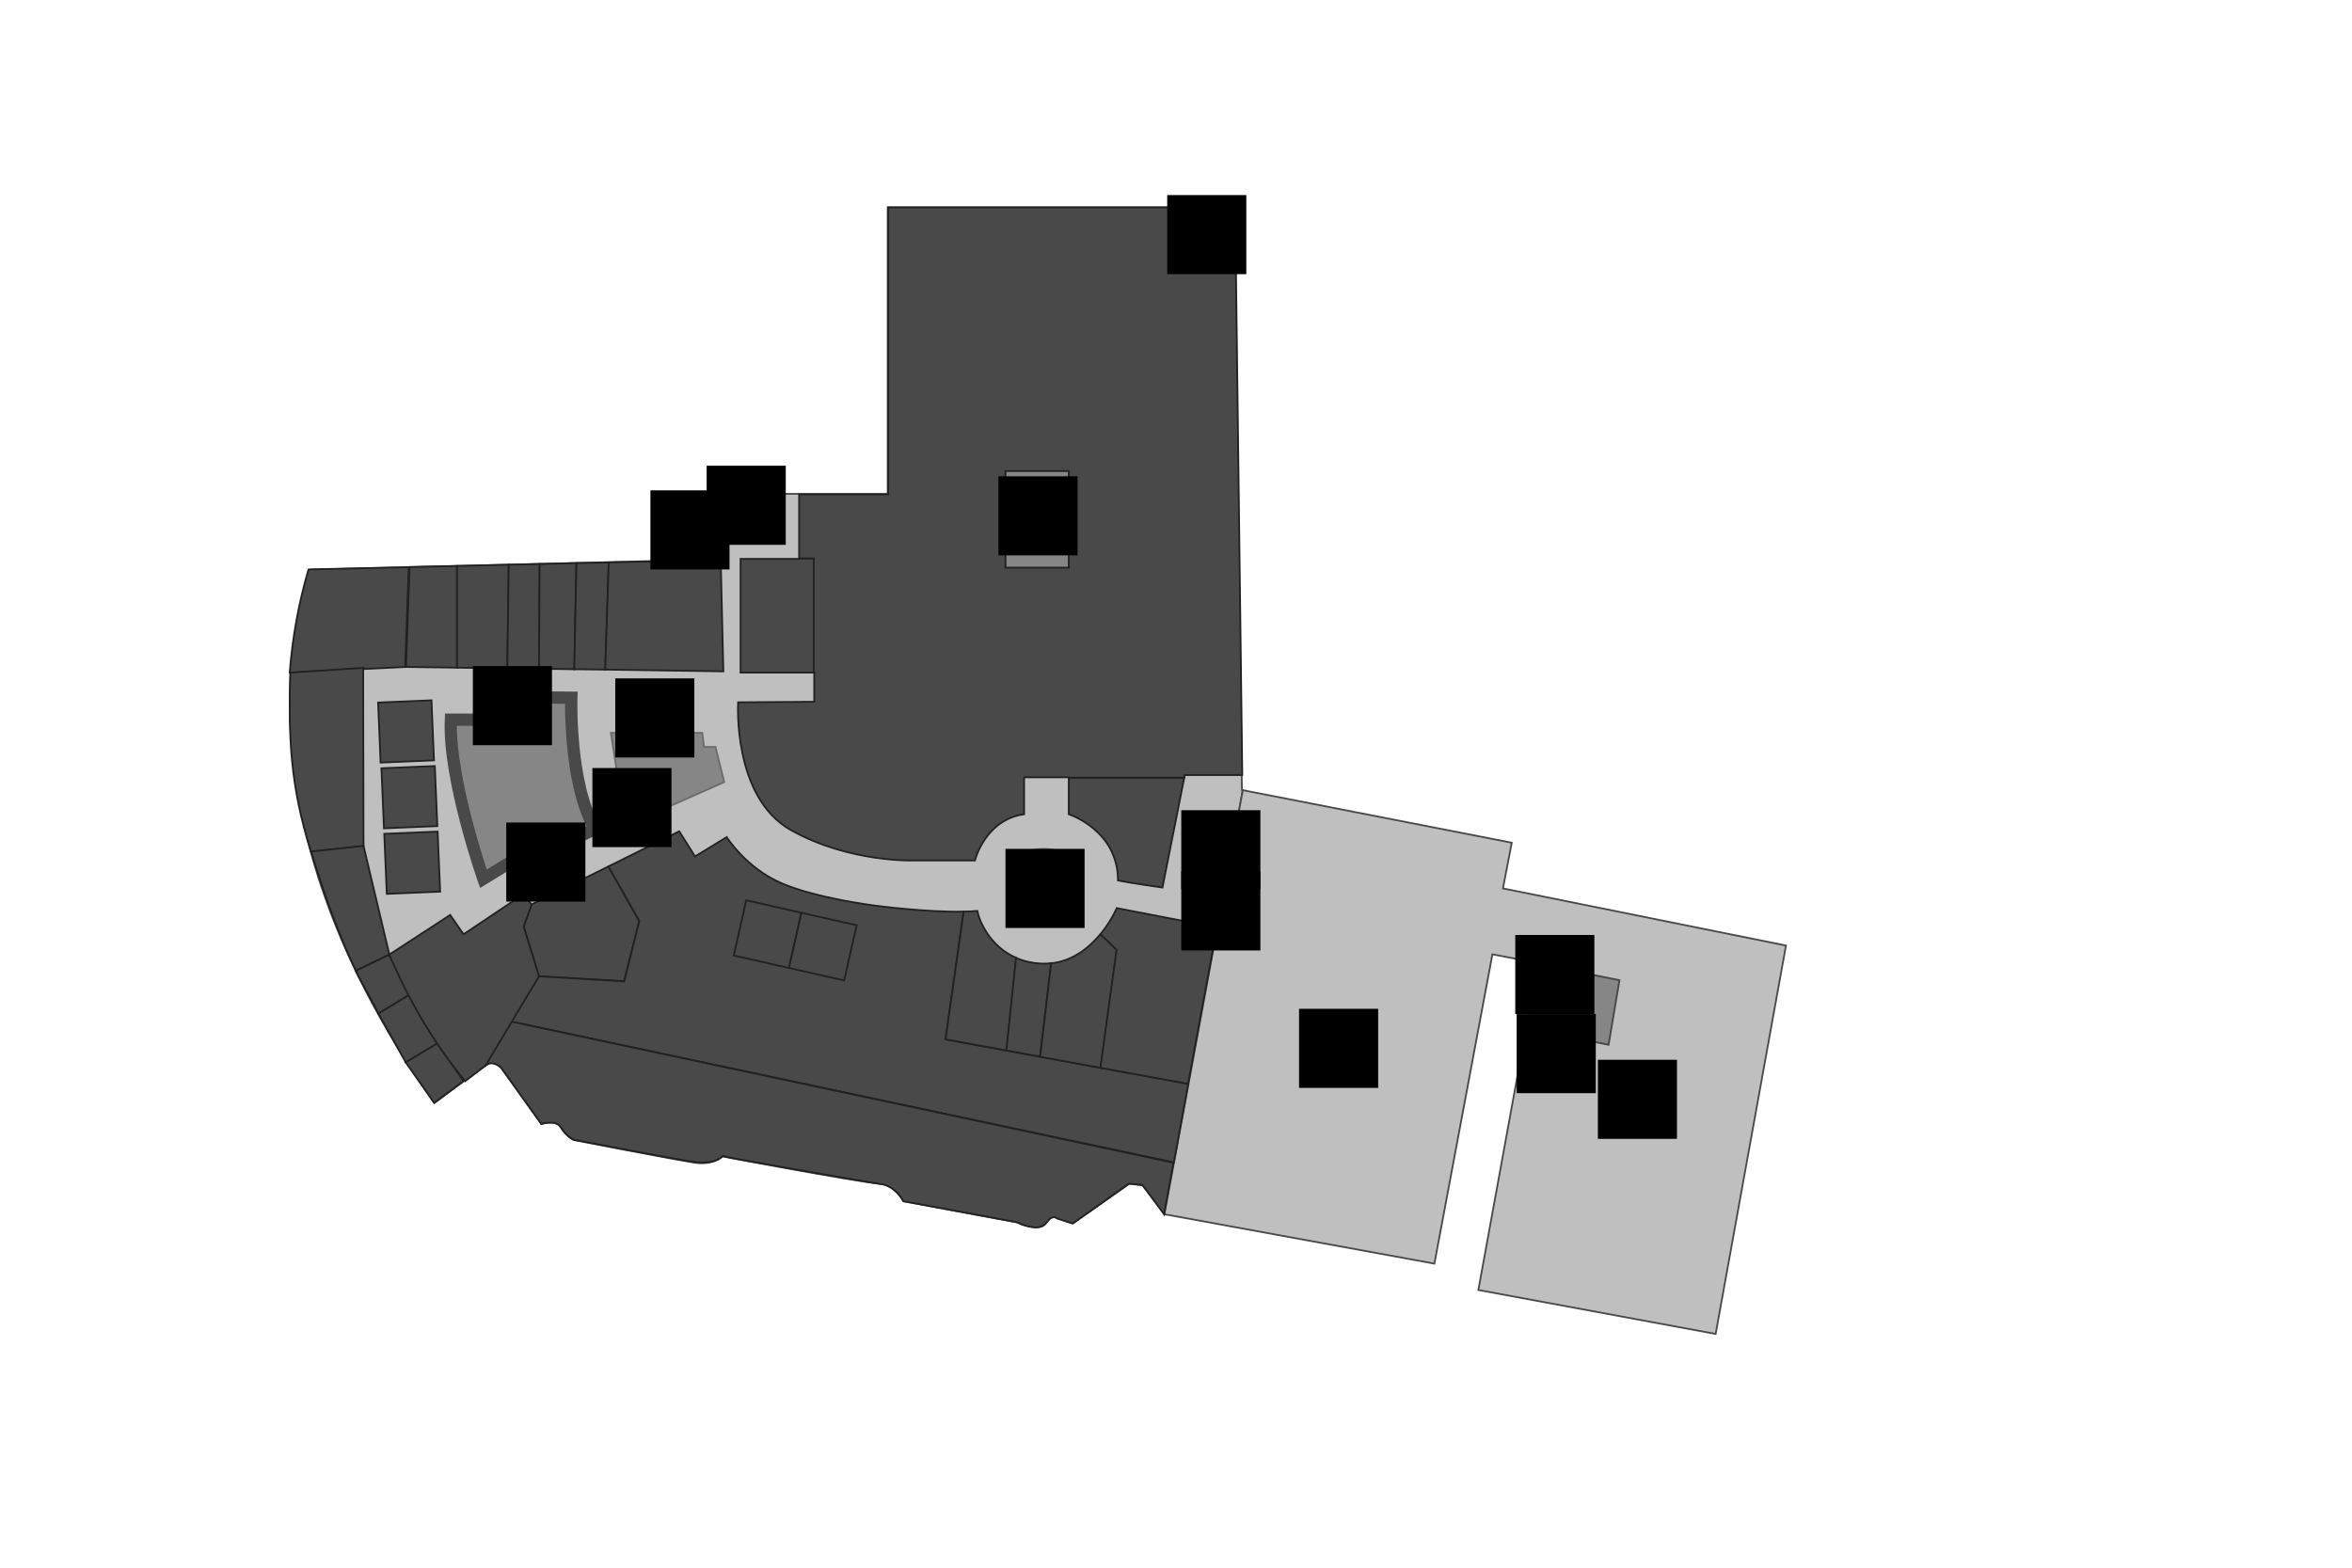
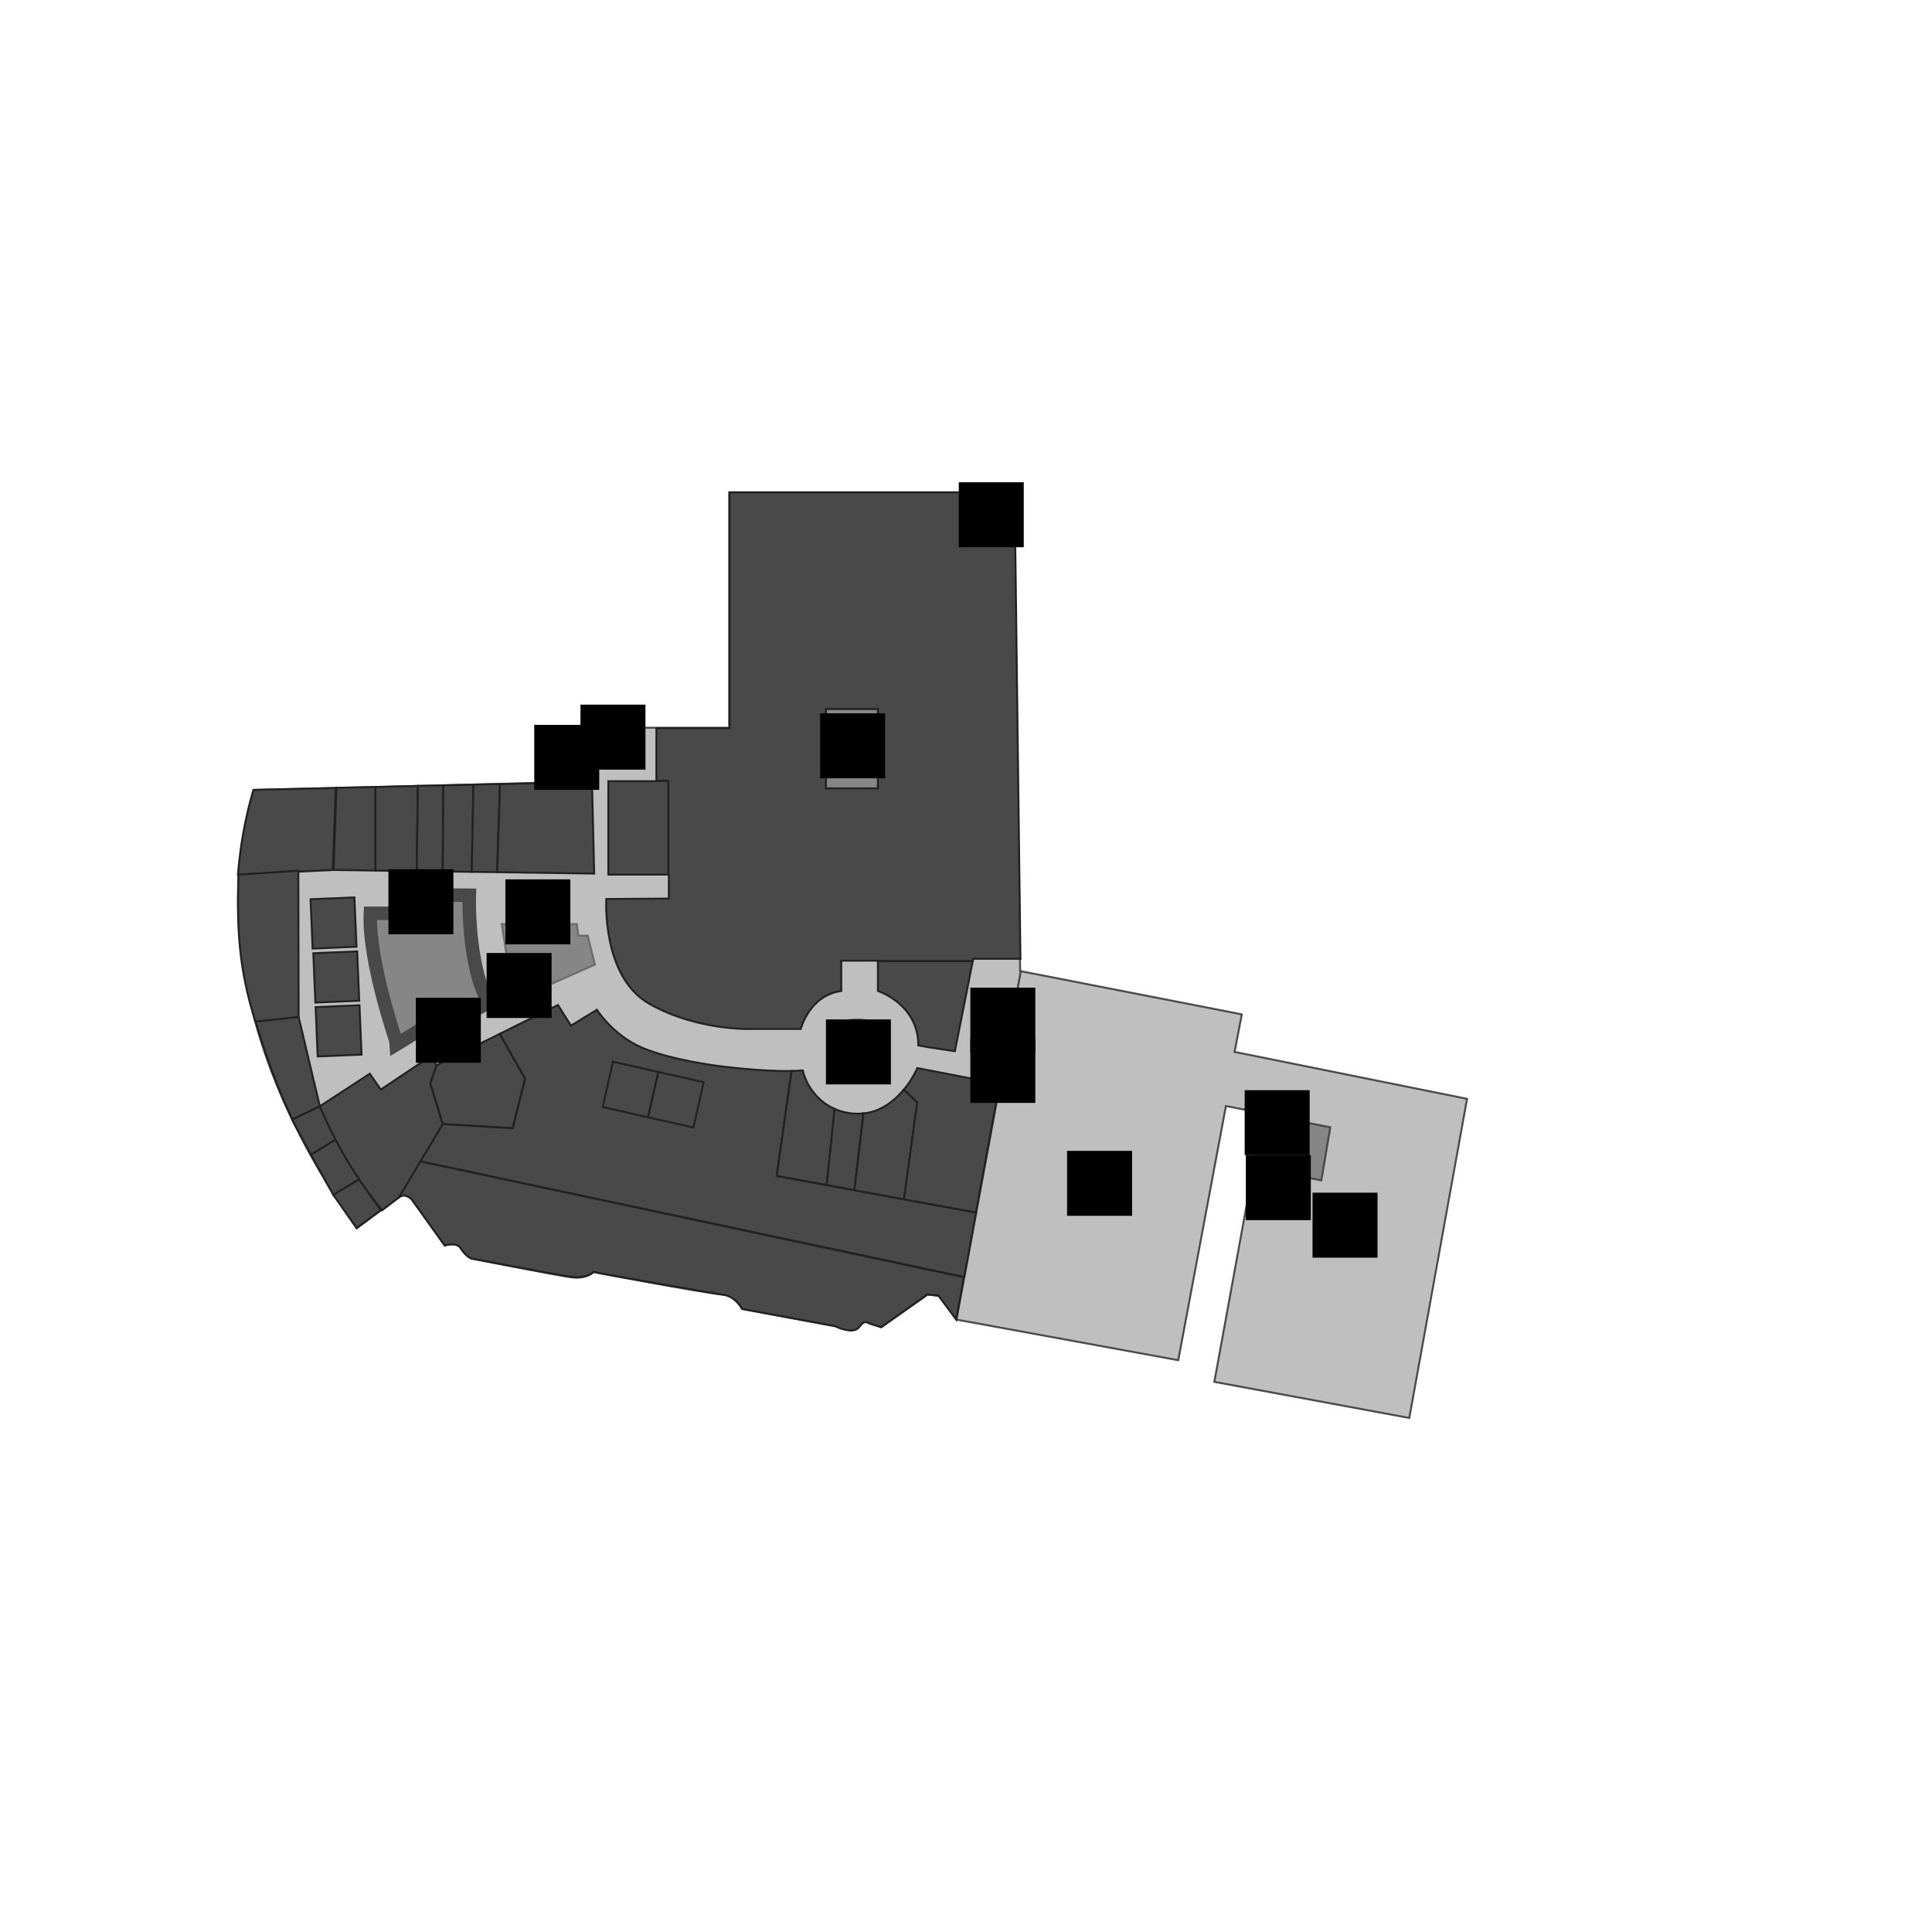
- <svg xmlns="http://www.w3.org/2000/svg" version="1.1" id="Layer_1" x="0px" y="0px" viewBox="0 0 1338 892" style="enable-background:new 0 0 1338 892;" xml:space="preserve">
-   <style type="text/css">
- 	.st0{fill:#868686;stroke:#6B6B6B;stroke-miterlimit:10;}
- 	.st1{fill:#BFBFBF;stroke:#494949;stroke-miterlimit:10;}
- 	.st2{fill:#494949;stroke:#212121;stroke-miterlimit:10;}
- 	.st3{fill:none;stroke:#494949;stroke-width:7;stroke-miterlimit:10;}
- </style>
+ <svg xmlns="http://www.w3.org/2000/svg" version="1.1" id="Layer_1" x="0px" y="0px" width="1000px" height="1000px" viewBox="0 0 1000 1000" enable-background="new 0 0 1000 1000" xml:space="preserve">
  <g id="background">
</g>
  <g id="etc">
-     <polygon class="st0" points="436.7,281 411.2,281 411.2,297.5 436.7,297.5  " />
-     <path class="st1" d="M706.5,449.5L702,118H505v163h-68.3v16.5l0,0l0,0h-25.4l0.1,21.2l-35.3,0.2v0.2l-199,5   c0,0-55.5,126.8,70,303.5c0,0,28-21,31-22.5s7,2.5,7,2.5l23,32c0,0,8-3,11,2s7,7,7,7s59,11.5,69.5,13S411,658,411,658   s74,14,89,15.5c8.5,0,14,10,14,10l64.5,12c0,0,13,6,16.5,0.5s6-3,6-3l9.5,3l32-22.5l7.5,1l12.5,15.9L707,449.6L706.5,449.5z" />
-     <polygon class="st0" points="411.2,297.5 411.2,281 376,281 376,318.8 411.3,318.7  " />
-     <polygon class="st0" points="894.4,552.3 892.3,564.4 892.3,564.4 892.3,564.4 872.7,560.8 865.4,600.3 890.8,605.8 894.1,590.2    915.1,594.5 921.3,557.7  " />
-     <polygon class="st0" points="894.4,552.3 874.9,548.5 872.7,560.8 892.3,564.4  " />
-     <polygon class="st1" points="855,505.5 860,479.5 707,449.6 662.5,690.4 663,691 816,719 849,543 875,548 874.9,548.5 921.3,557.7    921.3,557.7 921.3,557.7 915.1,594.5 915.1,594.5 915.1,594.5 894.1,590.2 890.8,605.8 890.8,605.8 890.8,605.8 865.4,600.3    841,734 976,759 1016,538  " />
-     <polygon class="st0" points="347.5,417 351.8,444.5 372.5,462.5 412,445 407,425 400.5,425 399.5,417  " />
-     <polygon class="st0" points="348,456 355.2,447.8 370.2,460.8 363.2,469.2  " />
-     <path class="st0" d="M573,506c0,0-2.5-23,20.7-23c22.3,0,22,22,22,22s1.3,21-21,21C572.5,526,573,506,573,506z" />
-     <polygon class="st0" points="690.5,465.8 703.5,468.2 697,502.8 684,500.3  " />
-     <polyline class="st0" points="702,118 670,118 670,153 703,153  " />
-     <rect id="e-spcae-2f" x="572" y="268" class="st0" width="36" height="55" />
-     <polygon class="st0" points="703.1,153 702.7,118 670.5,118 670.5,153  " />
-     <path id="_x3C_Path_x3E_" class="st0" d="M256.5,409.5h18l1-13L325,397c0,0-1.5,49,13.5,74.5c-31.5,15.5-44,22.5-44,22.5l-1.5-5   l-18,11C275,500,255,443,256.5,409.5z" />
+     <polygon fill="#868686" stroke="#6B6B6B" stroke-miterlimit="10" points="326.383,376.682 307.324,376.682 307.324,389.014    326.383,389.014  " />
+     <path fill="#BFBFBF" stroke="#494949" stroke-miterlimit="10" d="M528.027,502.616l-3.363-247.758H377.429v121.824h-51.046v12.332   l0,0l0,0h-18.983l0.074,15.844l-26.382,0.149v0.15l-148.729,3.737c0,0-41.48,94.768,52.317,226.831   c0,0,20.927-15.694,23.169-16.815s5.231,1.868,5.231,1.868l17.19,23.916c0,0,5.979-2.242,8.221,1.495s5.232,5.231,5.232,5.231   s44.096,8.595,51.943,9.716c7.848,1.121,11.51-2.69,11.51-2.69s55.307,10.464,66.518,11.585c6.353,0,10.463,7.474,10.463,7.474   l48.206,8.969c0,0,9.717,4.484,12.332,0.373c2.616-4.11,4.484-2.242,4.484-2.242l7.101,2.242l23.916-16.815l5.605,0.747   l9.342,11.884L528.4,502.69L528.027,502.616z" />
+     <polygon fill="#868686" stroke="#6B6B6B" stroke-miterlimit="10" points="307.324,389.014 307.324,376.682 281.017,376.682    281.017,404.933 307.399,404.858  " />
+     <polygon fill="#868686" stroke="#6B6B6B" stroke-miterlimit="10" points="668.461,579.447 666.891,588.49 666.891,588.49    666.891,588.49 652.242,585.8 646.786,615.321 665.77,619.432 668.236,607.772 683.932,610.986 688.565,583.482  " />
+     <polygon fill="#868686" stroke="#6B6B6B" stroke-miterlimit="10" points="668.461,579.447 653.887,576.606 652.242,585.8    666.891,588.49  " />
+     <polygon fill="#BFBFBF" stroke="#494949" stroke-miterlimit="10" points="639.014,544.47 642.75,525.037 528.4,502.69    495.142,682.661 495.516,683.109 609.865,704.036 634.529,572.496 653.961,576.233 653.887,576.606 688.565,583.482    688.565,583.482 688.565,583.482 683.932,610.986 683.932,610.986 683.932,610.986 668.236,607.772 665.77,619.432 665.77,619.432    665.77,619.432 646.786,615.321 628.55,715.247 729.447,733.932 759.342,568.76  " />
+     <polygon fill="#868686" stroke="#6B6B6B" stroke-miterlimit="10" points="259.716,478.326 262.93,498.879 278.4,512.332    307.922,499.253 304.186,484.305 299.327,484.305 298.58,478.326  " />
+     <polygon fill="#868686" stroke="#6B6B6B" stroke-miterlimit="10" points="260.09,507.474 265.471,501.346 276.682,511.062    271.45,517.339  " />
+     <path fill="#868686" stroke="#6B6B6B" stroke-miterlimit="10" d="M428.251,544.843c0,0-1.868-17.189,15.471-17.189   c16.667,0,16.442,16.442,16.442,16.442s0.972,15.695-15.694,15.695C427.877,559.791,428.251,544.843,428.251,544.843z" />
+     <polygon fill="#868686" stroke="#6B6B6B" stroke-miterlimit="10" points="516.068,514.798 525.785,516.592 520.927,542.451    511.211,540.583  " />
+     <polyline fill="#868686" stroke="#6B6B6B" stroke-miterlimit="10" points="524.664,254.858 500.747,254.858 500.747,281.017    525.411,281.017  " />
+     <rect id="e-spcae-2f" x="427.504" y="366.966" fill="#868686" stroke="#6B6B6B" stroke-miterlimit="10" width="26.905" height="41.106" />
+     <polygon fill="#868686" stroke="#6B6B6B" stroke-miterlimit="10" points="525.486,281.017 525.187,254.858 501.121,254.858    501.121,281.017  " />
+     <path id="_x3C_Path_x3E_" fill="#868686" stroke="#6B6B6B" stroke-miterlimit="10" d="M191.704,472.721h13.453l0.747-9.716   l36.996,0.373c0,0-1.121,36.622,10.09,55.681c-23.543,11.584-32.885,16.815-32.885,16.815l-1.121-3.736l-13.453,8.221   C205.531,540.358,190.583,497.758,191.704,472.721z" />
  </g>
  <g id="rooms">
-     <polygon id="e2-8" class="st2" points="355,558.3 363.7,524 346.1,493 302.3,514.7 297.9,527.2 306.6,555.5  " />
-     <path id="e2-14" class="st2" d="M537.9,591.4l10.3-72.7c-21.2,0.5-50.2-3.4-50.2-3.4s-33-4-53.3-12.7s-31.3-26.3-31.3-26.3l-18,11   l-9-14.3l-40.3,20l17.6,31l-8.6,34.4l-48.4-2.9l-16.2,25.7l377.3,80.2l8.2-44.7L537.9,591.4z" />
-     <path id="e2-15" class="st2" d="M290.4,581.2c0,0-19.9,29-14.2,25.1c4.1-3.5,8.9,1.2,8.9,1.2l22.8,32c0,0,8-2.2,10.6,1.2   c5.2,7.8,8.8,8,8.8,8s51.6,9.9,65.6,12.2s18.2-3.1,18.2-3.1c1,0.6,79.5,14.4,89.2,15.8c9.5,1,13.6,9.9,13.6,9.9   s63.9,11.8,64.5,11.9s3.4,2.1,9.4,2.9s8.1-3.5,9.2-4.6s3-1.2,3-1.2l1.6,0.9l8.6,2.8l32-22.7l7.7,0.7l12.3,16.7l5.4-29.3   L290.4,581.2z" />
-     <path id="e2-9" class="st2" d="M556,518.3c-2.4,0.2-5,0.4-7.8,0.4l-10.3,72.7l34.7,6.3l5.5-52.7C562.7,538.4,556.8,523.2,556,518.3   z" />
-     <path id="e2-10" class="st2" d="M594.3,548.3c-6.3,0-11.7-1.3-16.3-3.3l-5.5,52.7l19.2,3.5l6.3-53.2   C596.8,548.2,595.6,548.3,594.3,548.3z" />
-     <path id="e2-11" class="st2" d="M626,531.5c-6.2,7.5-15.5,15.3-28,16.6l-6.3,53.2l34.4,6.3l9.2-67.2L626,531.5z" />
-     <path id="e2-12" class="st2" d="M692.3,527.7l-57-11c0,0-3.1,7.3-9.3,14.9l9.2,8.8l0,0l0,0l-9.2,67.2l49.9,9.1L692.3,527.7z" />
-     <polygon id="e2-7" class="st2" points="454.7,317.8 454.7,318 421.3,318 421.3,382.7 463,382.7 463,317.8  " />
-     <path id="e2-13" class="st2" d="M608,463.3c0,0,28,9,28,37.7c6.3,1.3,25.3,4,25.3,4l12.4-62.5H608V463.3z" />
-     <path id="eds2-1" class="st2" d="M703.1,153h-32.6v-35H505.3v163.3h-50.7v36.4h8.3v64.9h0.3v16.7l-43.3,0.3c0,0-3.3,54,30,72.7   s70,17.3,70,17.3h34.7c0,0,5.8-23.2,28-26.3v-21H608v0.2h65.7l0.3-1.5h32.7L703.1,153z M608,323h-36v-55h36V323z" />
-     <polygon id="e2-1" class="st2" points="233,322.6 231,379.5 260,379.9 260,322  " />
-     <polygon id="e2-2" class="st2" points="260,322 260,379.9 288.6,380.3 289.4,321.3  " />
-     <polygon id="e2-3" class="st2" points="289.4,321.3 288.6,380.3 306.6,380.5 307,320.9  " />
-     <polygon id="e2-4" class="st2" points="307,320.9 306.6,380.5 326.7,380.8 327.9,320.4  " />
-     <polygon id="e2-5" class="st2" points="327.9,320.4 326.7,380.8 344.3,381 346.3,320  " />
-     <polygon id="e2-6" class="st2" points="410,318.5 346.3,320 344.3,381 411.5,382  " />
-     <rect id="e2-12" x="420.6" y="515.4" transform="matrix(0.9754 0.2204 -0.2204 0.9754 127.8543 -83.1574)" class="st2" width="32.2" height="32.2" />
-     <rect id="e2-13" x="452" y="522.5" transform="matrix(0.9754 0.2204 -0.2204 0.9754 130.187 -89.8959)" class="st2" width="32.2" height="32.2" />
-     <path id="eds2-2" class="st2" d="M232.5,322.7l-2,56.8l-65.7,3.2c1.6-20.4,5.2-39.9,10.7-58.7L232.5,322.7z" />
-     <path id="eds2-3" class="st2" d="M165.1,382.7c-1,37.2,0,64.4,11.8,101.9l29.9-3.2l-0.2-101.4L165.1,382.7z" />
-     <polygon id="eds2-8" class="st2" points="221.4,543.1 202.3,552.4 215.3,576.7 232.8,566.1  " />
-     <polygon id="eds2-9" class="st2" points="232.8,566.1 215.3,576.7 230.8,604.5 248.8,593.7  " />
-     <polygon id="eds2-10" class="st2" points="248.8,593.7 230.8,604.5 247,627.5 263.7,615.1  " />
-     <path id="eds2-11" class="st2" d="M306.6,555.5l-30.4,50.8l-11.6,8.9c-17.8-22-30.5-43.1-43.2-72l34.7-22.6l7.6,11l34.2-22.9l4.5,6   l-4.5,12.5L306.6,555.5z" />
-     <rect id="eds2-7" x="219.3" y="473.8" transform="matrix(0.9991 -4.177928e-02 4.177928e-02 0.9991 -20.305 10.2256)" class="st2" width="30.4" height="34.2" />
-     <rect id="eds2-5" x="217.7" y="436.5" transform="matrix(0.9991 -4.177928e-02 4.177928e-02 0.9991 -18.75 10.128)" class="st2" width="30.4" height="34.2" />
-     <rect id="eds2-4" x="215.8" y="399.1" transform="matrix(0.9991 -4.177928e-02 4.177928e-02 0.9991 -17.1898 10.0152)" class="st2" width="30.4" height="34.2" />
-     <path id="eds2-6" class="st2" d="M206.8,481.3l14.7,61.8l-19.1,9.1c-9.6-19.7-18.9-45.7-25.4-67.7L206.8,481.3z" />
-     <path id="eds2-16" class="st3" d="M256.5,409.5h18l1-13L325,397c0,0-1.5,49,13.5,74.5c-31.5,15.5-44,22.5-44,22.5l-1.5-5l-18,11   C275,500,255,443,256.5,409.5z" />
+     <polygon id="e2-8" fill="#494949" stroke="#212121" stroke-miterlimit="10" points="265.321,583.932 271.824,558.296    258.67,535.127 225.934,551.346 222.646,560.688 229.148,581.839  " />
+     <path id="e2-14" fill="#494949" stroke="#212121" stroke-miterlimit="10" d="M402.018,608.67l7.698-54.335   c-15.845,0.374-37.519-2.541-37.519-2.541s-24.664-2.989-39.836-9.492c-15.172-6.502-23.393-19.656-23.393-19.656l-13.453,8.222   l-6.727-10.688l-30.119,14.947l13.154,23.169l-6.428,25.71l-36.173-2.167l-12.107,19.207l281.988,59.94l6.128-33.408   L402.018,608.67z" />
+     <path id="e2-15" fill="#494949" stroke="#212121" stroke-miterlimit="10" d="M217.041,601.046c0,0-14.873,21.675-10.613,18.76   c3.064-2.616,6.651,0.896,6.651,0.896l17.041,23.917c0,0,5.979-1.645,7.922,0.896c3.886,5.83,6.577,5.979,6.577,5.979   s38.565,7.398,49.029,9.118c10.463,1.719,13.603-2.317,13.603-2.317c0.747,0.448,59.417,10.763,66.666,11.809   c7.101,0.747,10.165,7.399,10.165,7.399s47.758,8.819,48.206,8.894c0.448,0.075,2.541,1.569,7.025,2.168   c4.484,0.598,6.054-2.616,6.876-3.438s2.242-0.896,2.242-0.896l1.195,0.673l6.428,2.093l23.916-16.966l5.755,0.522l9.193,12.481   l4.035-21.898L217.041,601.046z" />
+     <path id="e2-9" fill="#494949" stroke="#212121" stroke-miterlimit="10" d="M415.546,554.036c-1.794,0.149-3.737,0.299-5.83,0.299   l-7.698,54.335l25.935,4.708l4.11-39.387C420.553,569.059,416.144,557.698,415.546,554.036z" />
+     <path id="e2-10" fill="#494949" stroke="#212121" stroke-miterlimit="10" d="M444.17,576.457c-4.708,0-8.744-0.972-12.182-2.466   l-4.111,39.387l14.351,2.616l4.708-39.761C446.039,576.383,445.142,576.457,444.17,576.457z" />
+     <path id="e2-11" fill="#494949" stroke="#212121" stroke-miterlimit="10" d="M467.862,563.901   c-4.634,5.605-11.584,11.435-20.927,12.406l-4.708,39.761l25.71,4.709l6.876-50.225L467.862,563.901z" />
+     <path id="e2-12" fill="#494949" stroke="#212121" stroke-miterlimit="10" d="M517.414,561.062l-42.601-8.222   c0,0-2.317,5.456-6.951,11.137l6.876,6.576l0,0l0,0l-6.876,50.225l37.295,6.801L517.414,561.062z" />
+     <polygon id="e2-7" fill="#494949" stroke="#212121" stroke-miterlimit="10" points="339.836,404.186 339.836,404.335    314.873,404.335 314.873,452.69 346.039,452.69 346.039,404.186  " />
+     <path id="e2-13" fill="#494949" stroke="#212121" stroke-miterlimit="10" d="M454.409,512.93c0,0,20.927,6.727,20.927,28.177   c4.709,0.972,18.909,2.989,18.909,2.989l9.268-46.712h-49.104V512.93z" />
+     <path id="eds2-1" fill="#494949" stroke="#212121" stroke-miterlimit="10" d="M525.486,281.017h-24.365v-26.159H377.653v122.048   h-37.893v27.205h6.203v48.506h0.225v12.481l-32.362,0.224c0,0-2.466,40.358,22.422,54.335c24.888,13.976,52.317,12.93,52.317,12.93   h25.934c0,0,4.335-17.339,20.927-19.656v-15.695h18.983v0.149h49.104l0.225-1.121h24.439L525.486,281.017z M454.409,408.072   h-26.905v-41.106h26.905V408.072z" />
+     <polygon id="e2-1" fill="#494949" stroke="#212121" stroke-miterlimit="10" points="174.141,407.773 172.646,450.299    194.32,450.598 194.32,407.324  " />
+     <polygon id="e2-2" fill="#494949" stroke="#212121" stroke-miterlimit="10" points="194.32,407.324 194.32,450.598    215.695,450.896 216.293,406.801  " />
+     <polygon id="e2-3" fill="#494949" stroke="#212121" stroke-miterlimit="10" points="216.293,406.801 215.695,450.896    229.148,451.046 229.447,406.502  " />
+     <polygon id="e2-4" fill="#494949" stroke="#212121" stroke-miterlimit="10" points="229.447,406.502 229.148,451.046    244.17,451.271 245.067,406.128  " />
+     <polygon id="e2-5" fill="#494949" stroke="#212121" stroke-miterlimit="10" points="245.067,406.128 244.17,451.271    257.324,451.42 258.819,405.83  " />
+     <polygon id="e2-6" fill="#494949" stroke="#212121" stroke-miterlimit="10" points="306.428,404.708 258.819,405.83    257.324,451.42 307.549,452.167  " />
+     <rect id="e2-12" x="314.327" y="551.881" transform="matrix(-0.9754 -0.2204 0.2204 -0.9754 520.3899 1185.895)" fill="#494949" stroke="#212121" stroke-miterlimit="10" width="24.066" height="24.065" />
+     <rect id="e2-13" x="337.791" y="557.193" transform="matrix(-0.9754 -0.2204 0.2204 -0.9754 565.5956 1201.552)" fill="#494949" stroke="#212121" stroke-miterlimit="10" width="24.065" height="24.066" />
+     <path id="eds2-2" fill="#494949" stroke="#212121" stroke-miterlimit="10" d="M173.767,407.848l-1.495,42.451l-49.103,2.392   c1.196-15.246,3.886-29.82,7.997-43.871L173.767,407.848z" />
+     <path id="eds2-3" fill="#494949" stroke="#212121" stroke-miterlimit="10" d="M123.393,452.69c-0.748,27.803,0,48.132,8.819,76.158   l22.347-2.392l-0.149-75.784L123.393,452.69z" />
+     <polygon id="eds2-8" fill="#494949" stroke="#212121" stroke-miterlimit="10" points="165.471,572.571 151.196,579.521    160.912,597.684 173.991,589.761  " />
+     <polygon id="eds2-9" fill="#494949" stroke="#212121" stroke-miterlimit="10" points="173.991,589.761 160.912,597.684    172.496,618.46 185.949,610.389  " />
+     <polygon id="eds2-10" fill="#494949" stroke="#212121" stroke-miterlimit="10" points="185.949,610.389 172.496,618.46    184.604,635.65 197.085,626.383  " />
+     <path id="eds2-11" fill="#494949" stroke="#212121" stroke-miterlimit="10" d="M229.148,581.839l-22.72,37.967l-8.67,6.651   c-13.303-16.442-22.795-32.212-32.287-53.812l25.935-16.891l5.68,8.222l25.561-17.115l3.363,4.484l-3.363,9.342L229.148,581.839z" />
+     <rect id="eds2-7" x="163.897" y="520.767" transform="matrix(-0.9991 0.0418 -0.0418 -0.9991 372.6512 1059.307)" fill="#494949" stroke="#212121" stroke-miterlimit="10" width="22.72" height="25.56" />
+     <rect id="eds2-5" x="162.699" y="492.892" transform="matrix(-0.9991 0.0418 -0.0418 -0.9991 369.0931 1003.631)" fill="#494949" stroke="#212121" stroke-miterlimit="10" width="22.72" height="25.56" />
+     <rect id="eds2-4" x="161.279" y="464.94" transform="matrix(-0.9991 0.0418 -0.0418 -0.9991 365.0858 947.8107)" fill="#494949" stroke="#212121" stroke-miterlimit="10" width="22.72" height="25.56" />
+     <path id="eds2-6" fill="#494949" stroke="#212121" stroke-miterlimit="10" d="M154.559,526.383l10.986,46.188l-14.275,6.801   c-7.175-14.724-14.125-34.155-18.983-50.598L154.559,526.383z" />
+     <path id="eds2-16" fill="none" stroke="#494949" stroke-width="7" stroke-miterlimit="10" d="M191.704,472.721h13.453l0.747-9.716   l36.996,0.373c0,0-1.121,36.622,10.09,55.681c-23.543,11.584-32.885,16.815-32.885,16.815l-1.121-3.736l-13.453,8.221   C205.531,540.358,190.583,497.758,191.704,472.721z" />
  </g>
  <g id="signs">
    <g id="escalator">
-       <rect id="escalator-1" x="269" y="379" width="45" height="45" />
-       <rect id="escalator-2" x="350" y="386" width="45" height="45" />
-       <rect id="escalator-3" x="288" y="468" width="45" height="45" />
-       <rect id="escalator-4" x="572" y="483" width="45" height="45" />
-       <rect id="escalator-5" x="568" y="271" width="45" height="45" />
+       <rect id="escalator-1" x="201.046" y="449.925" width="33.632" height="33.633" />
+       <rect id="escalator-2" x="261.584" y="455.157" width="33.632" height="33.632" />
+       <rect id="escalator-3" x="215.247" y="516.442" width="33.632" height="33.633" />
+       <rect id="escalator-4" x="427.504" y="527.653" width="33.632" height="33.632" />
+       <rect id="escalator-5" x="424.515" y="369.208" width="33.632" height="33.632" />
    </g>
    <g id="lift">
-       <rect id="lift-1" x="402" y="265" width="45" height="45" />
-       <rect id="lift-2" x="337" y="437" width="45" height="45" />
-       <rect id="lift-3" x="672" y="461" width="45" height="45" />
-       <rect id="lift-4" x="862" y="532" width="45" height="45" />
+       <rect id="lift-1" x="300.448" y="364.724" width="33.633" height="33.632" />
+       <rect id="lift-2" x="251.869" y="493.273" width="33.632" height="33.633" />
+       <rect id="lift-3" x="502.242" y="511.211" width="33.633" height="33.632" />
+       <rect id="lift-4" x="644.245" y="564.275" width="33.632" height="33.632" />
    </g>
    <g id="toilet">
-       <rect id="toilet-1" x="370" y="279" width="45" height="45" />
-       <rect id="toilet-2" x="664" y="111" width="45" height="45" />
+       <rect id="toilet-1" x="276.532" y="375.187" width="33.632" height="33.632" />
+       <rect id="toilet-2" x="496.263" y="249.626" width="33.633" height="33.632" />
    </g>
    <g id="parking">
-       <rect id="parking-1" x="739" y="574" width="45" height="45" />
-       <rect id="parking-2" x="909" y="603" width="45" height="45" />
+       <rect id="parking-1" x="552.316" y="595.665" width="33.633" height="33.633" />
+       <rect id="parking-2" x="679.372" y="617.339" width="33.633" height="33.633" />
    </g>
-     <rect id="entrance" x="672" y="495.8" width="45" height="45" />
-     <rect id="stairs" x="862.8" y="577" width="45" height="45" />
+     <rect id="entrance" x="502.242" y="537.22" width="33.633" height="33.632" />
+     <rect id="stairs" x="644.843" y="597.907" width="33.633" height="33.633" />
  </g>
</svg>
